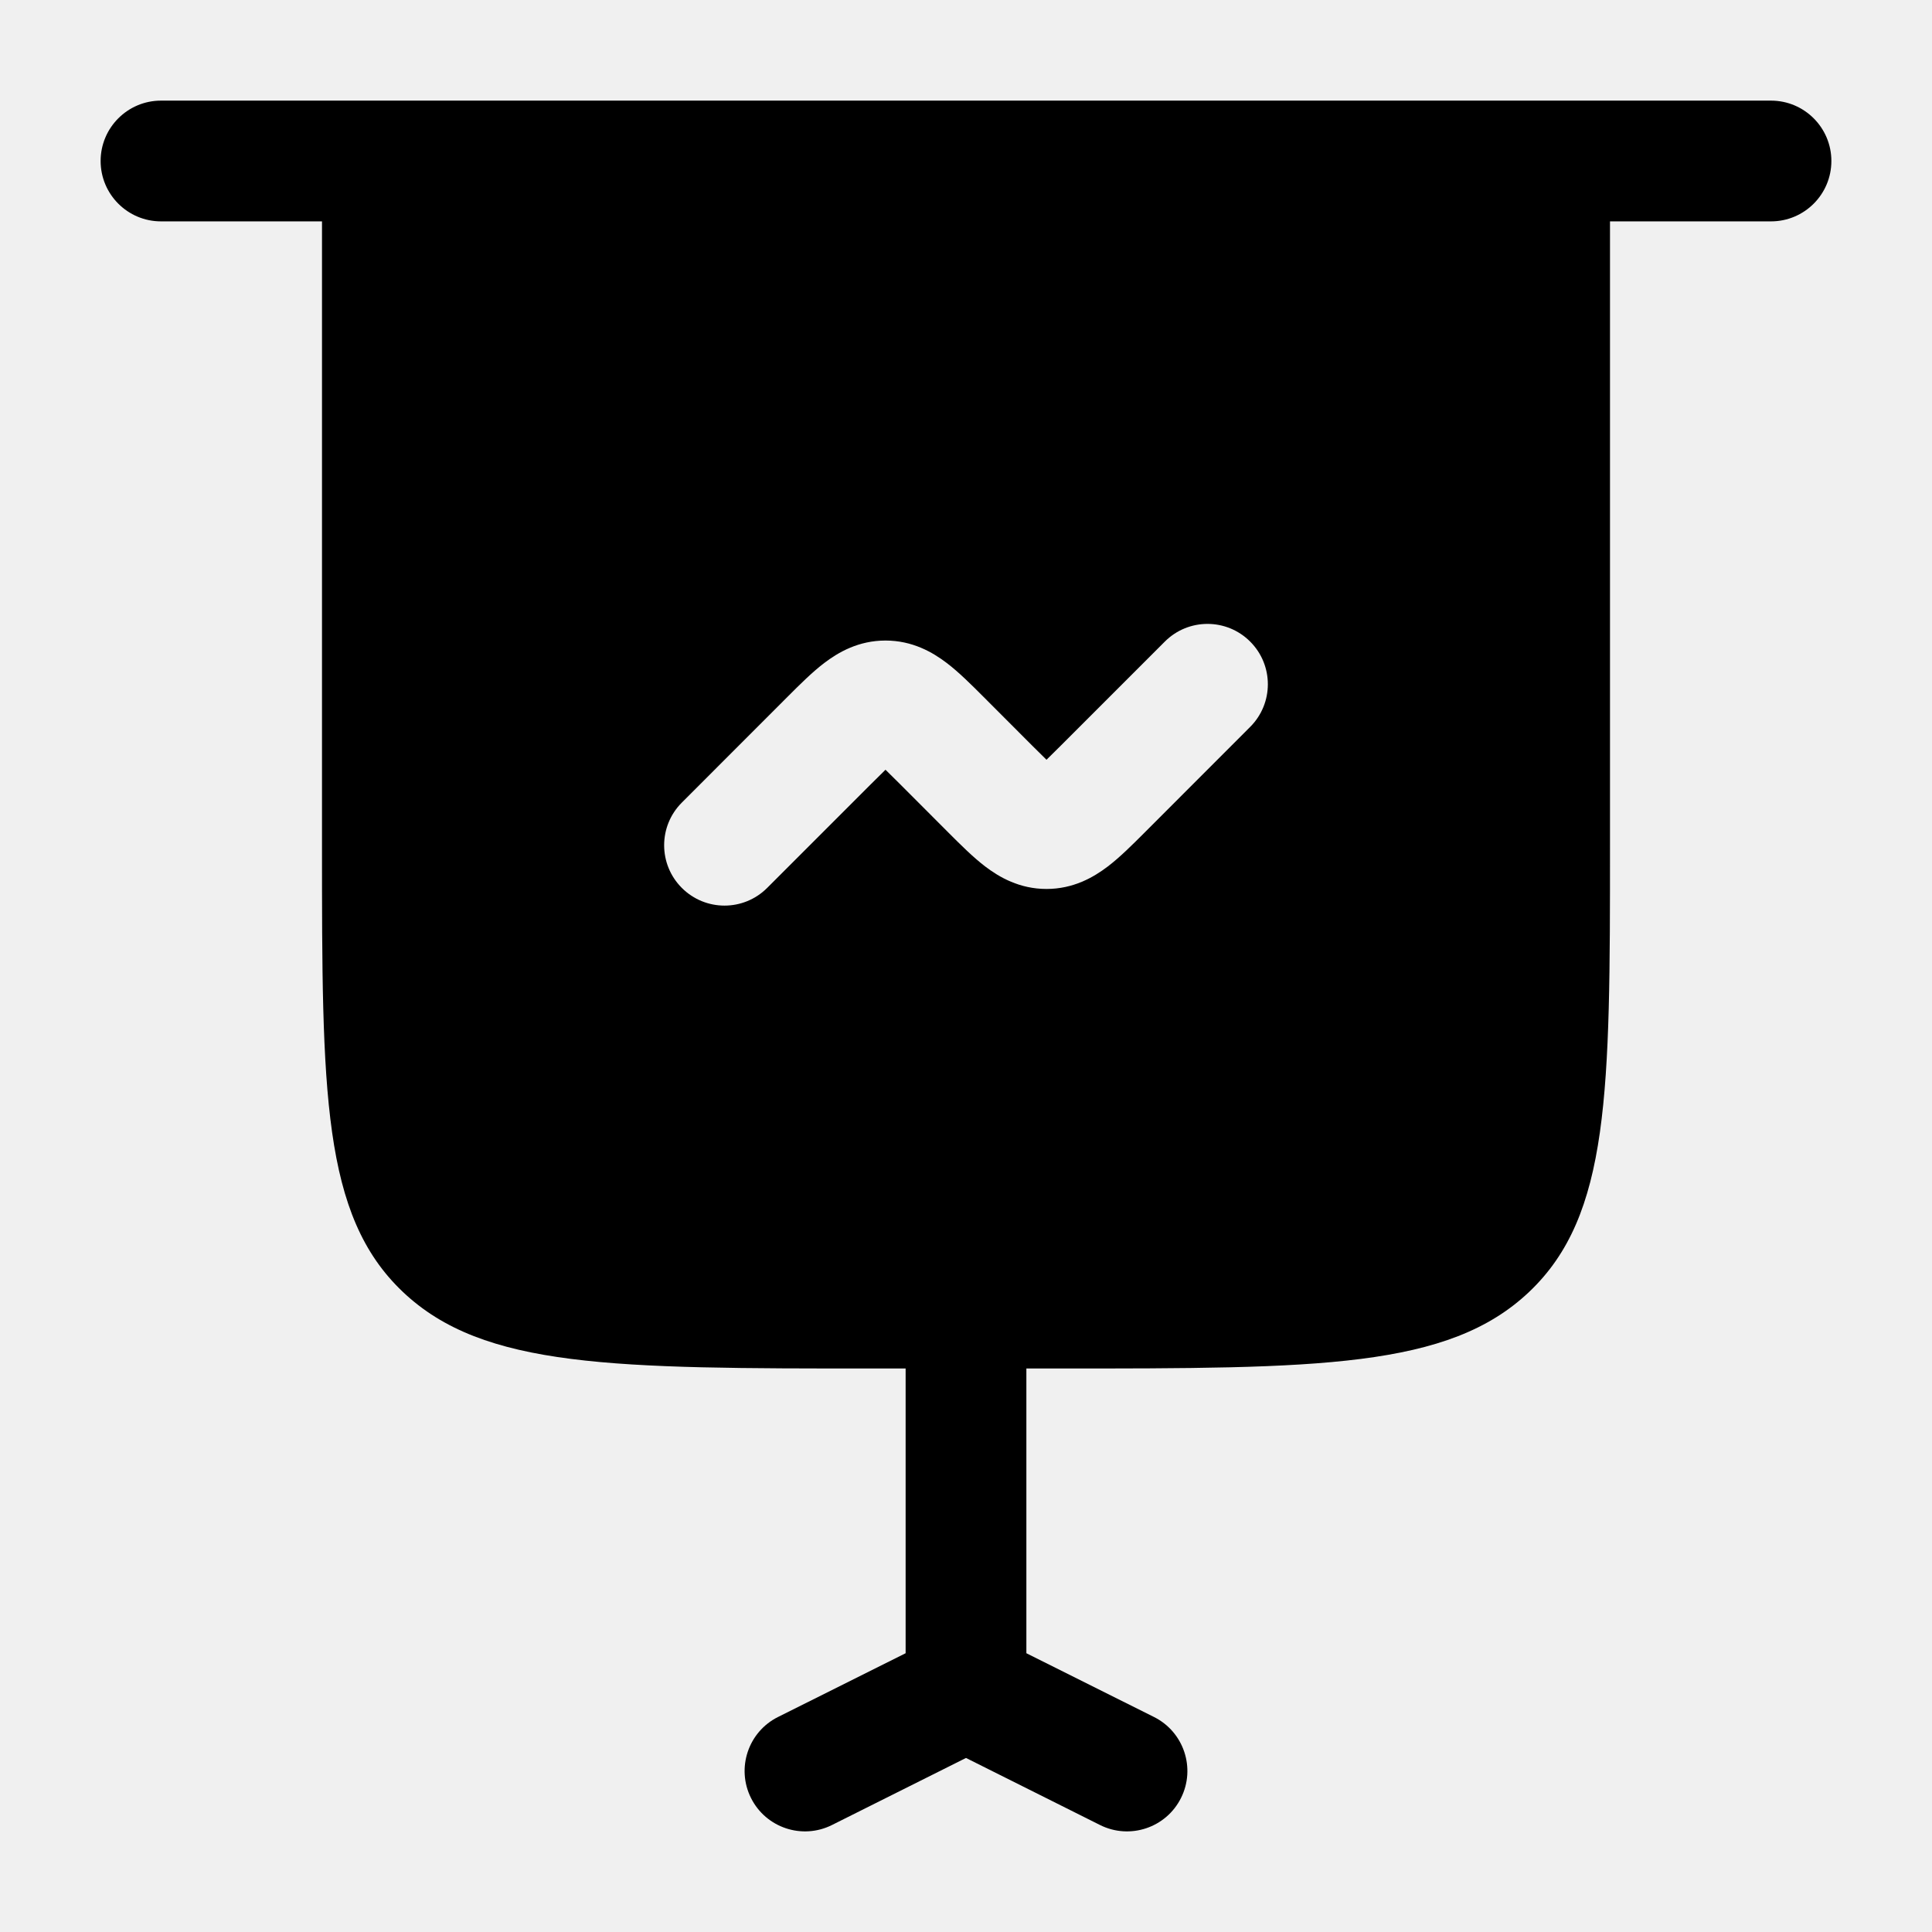
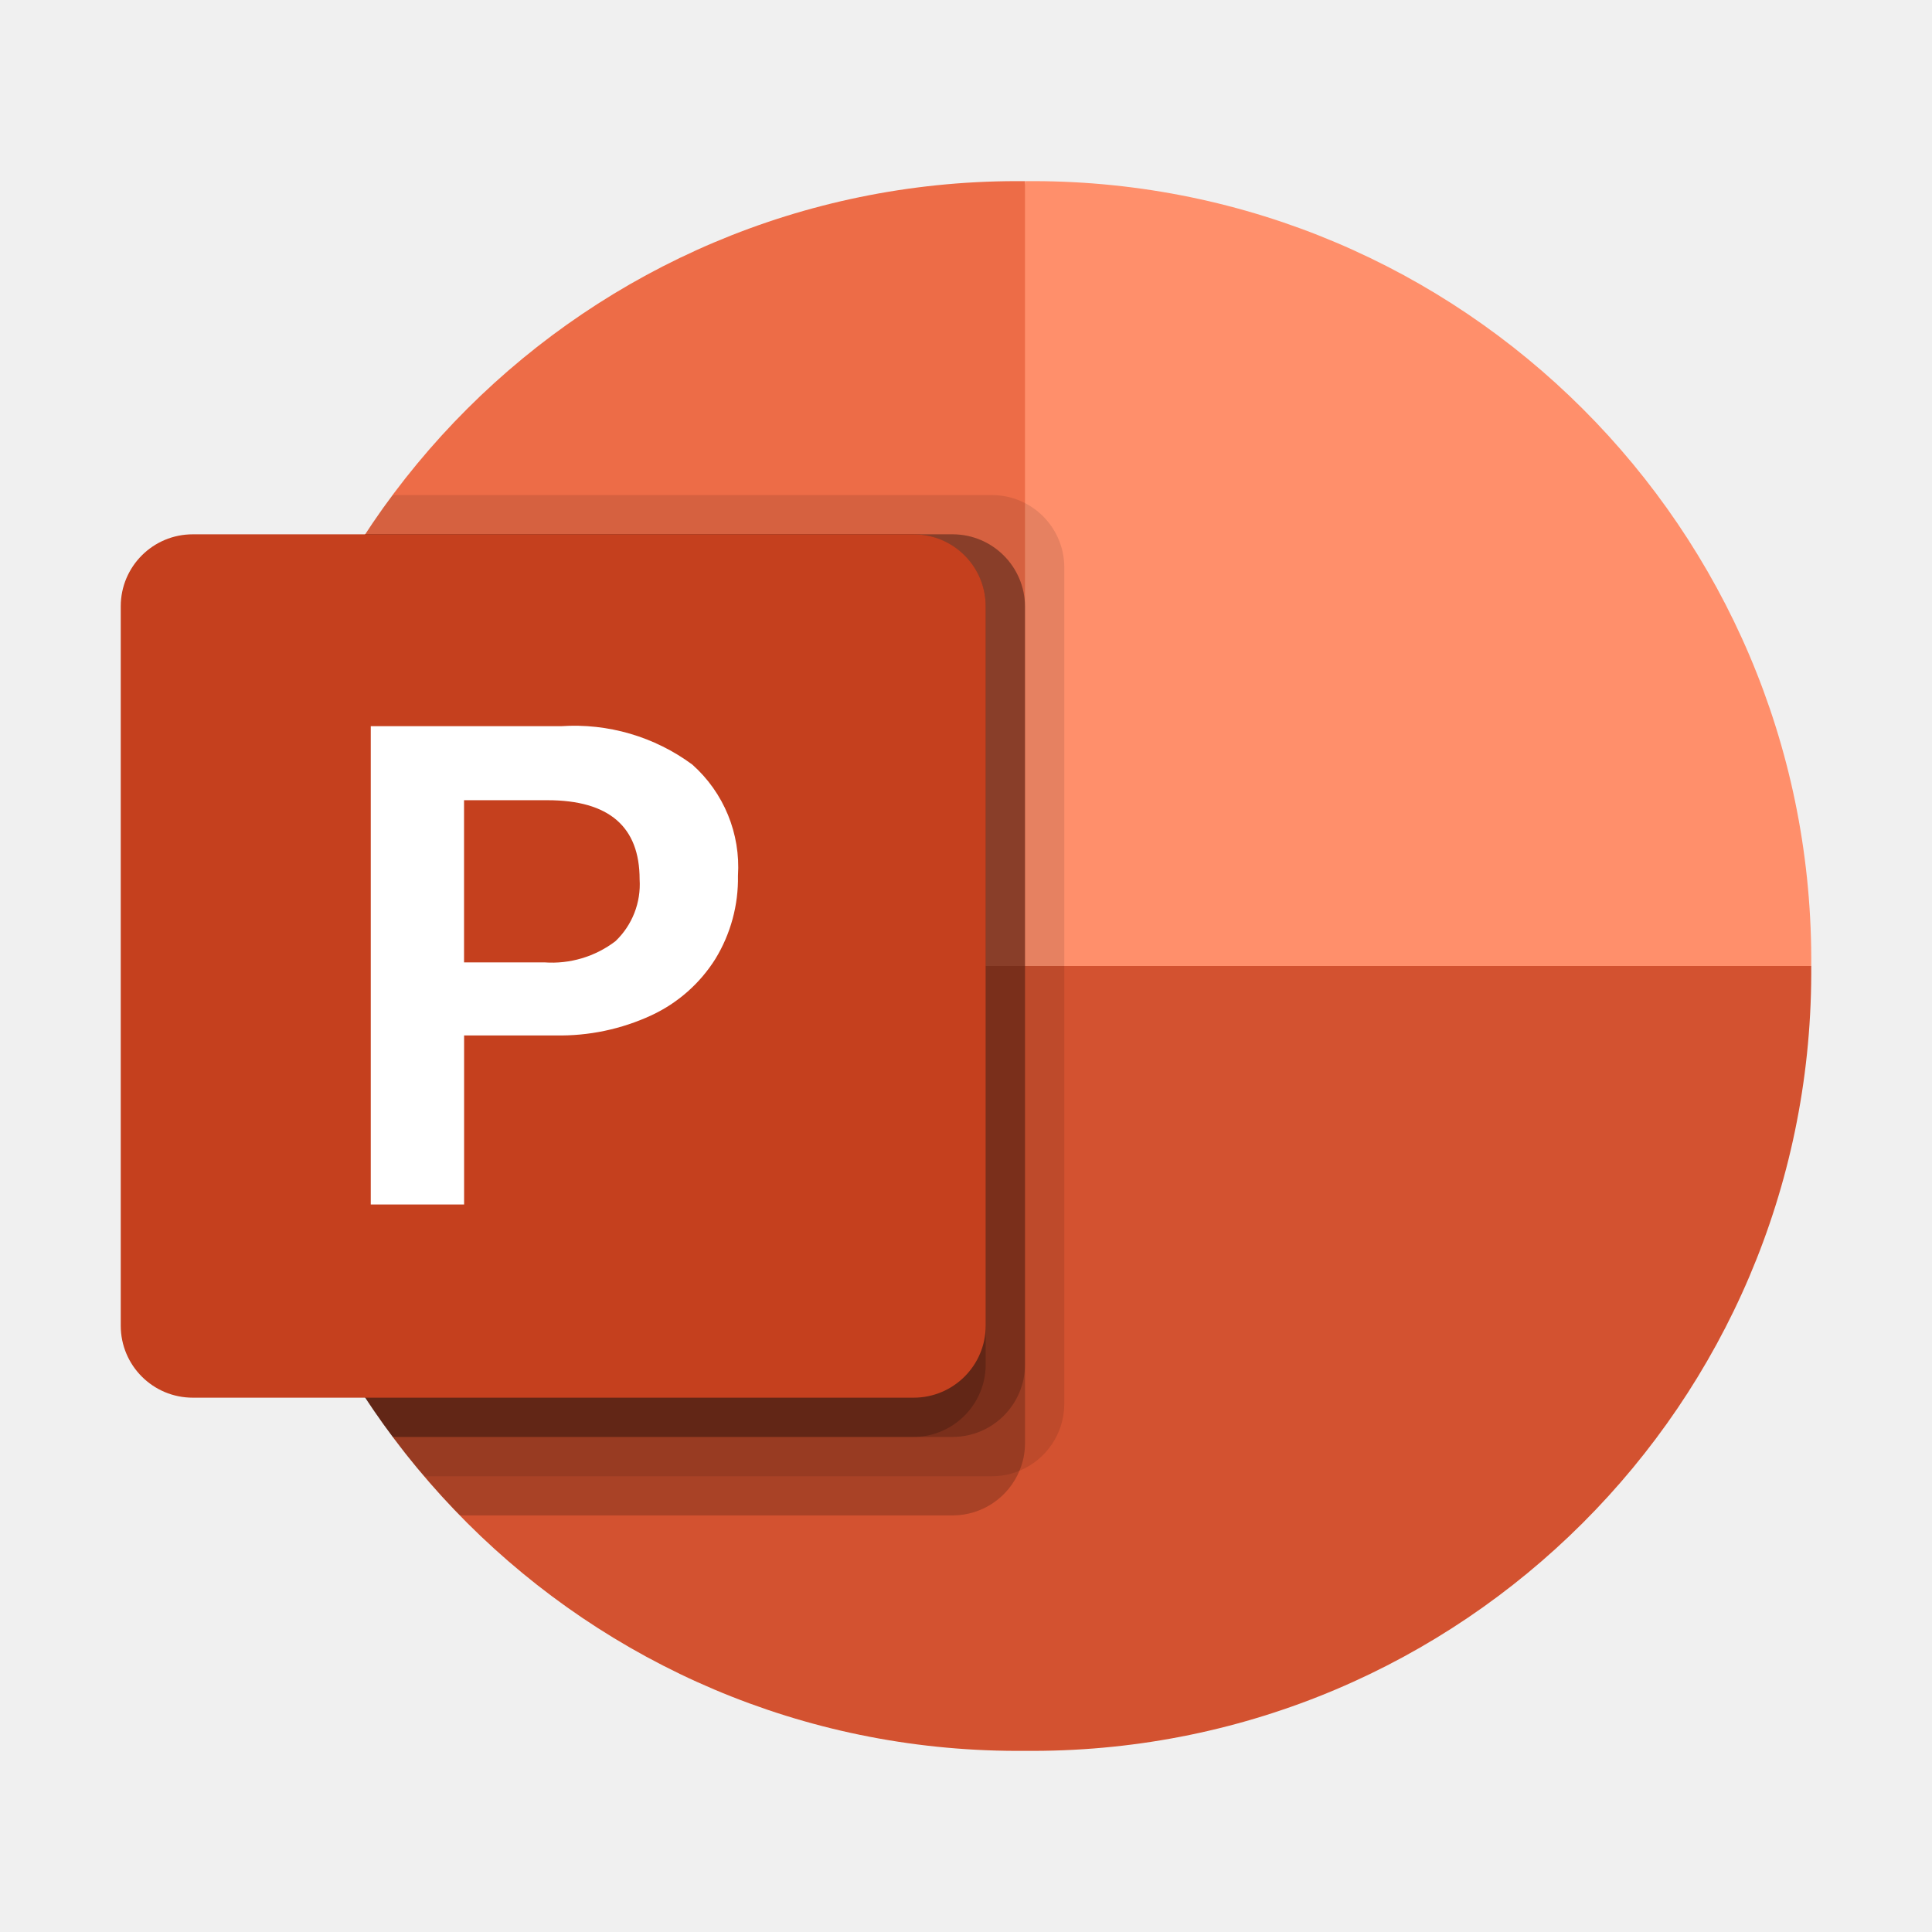
- <svg xmlns="http://www.w3.org/2000/svg" viewBox="0 0 24 24" fill="none">
+ <svg xmlns="http://www.w3.org/2000/svg" viewBox="0 0 32 32" fill="#000000">
  <g id="SVGRepo_bgCarrier" stroke-width="0" />
  <g id="SVGRepo_tracerCarrier" stroke-linecap="round" stroke-linejoin="round" />
  <g id="SVGRepo_iconCarrier">
-     <path fill-rule="evenodd" clip-rule="evenodd" d="M2 1.25C1.586 1.25 1.25 1.586 1.25 2C1.25 2.414 1.586 2.75 2 2.75H4V10.5C4 13.564 4 15.096 5.004 16.048C6.008 17 7.625 17 10.857 17H11.25V20.537L9.665 21.329C9.294 21.514 9.144 21.965 9.329 22.335C9.514 22.706 9.965 22.856 10.335 22.671L12 21.838L13.665 22.671C14.035 22.856 14.486 22.706 14.671 22.335C14.856 21.965 14.706 21.514 14.335 21.329L12.75 20.537V17H13.143C16.375 17 17.992 17 18.996 16.048C20 15.096 20 13.564 20 10.5V2.75H22C22.414 2.75 22.75 2.414 22.75 2C22.75 1.586 22.414 1.25 22 1.25H2ZM15.53 7.97C15.823 8.263 15.823 8.737 15.53 9.03L14.213 10.348C14.068 10.493 13.911 10.65 13.761 10.764C13.585 10.898 13.334 11.043 13 11.043C12.666 11.043 12.415 10.898 12.239 10.764C12.089 10.65 11.932 10.493 11.787 10.348L11.177 9.737C11.107 9.667 11.05 9.611 11 9.562C10.95 9.611 10.893 9.667 10.823 9.737L9.53 11.03C9.237 11.323 8.763 11.323 8.47 11.03C8.177 10.737 8.177 10.263 8.47 9.97L9.787 8.652C9.932 8.507 10.089 8.35 10.239 8.236C10.415 8.102 10.666 7.957 11 7.957C11.334 7.957 11.585 8.102 11.761 8.236C11.911 8.35 12.068 8.507 12.213 8.652L12.823 9.263C12.893 9.333 12.95 9.389 13 9.438C13.05 9.389 13.107 9.333 13.177 9.263L14.47 7.97C14.763 7.677 15.237 7.677 15.53 7.97Z" fill="currentColor" />
+     <defs>
+       <linearGradient id="a" x1="4.494" y1="-1748.086" x2="13.832" y2="-1731.914" gradientTransform="translate(0 1756)" gradientUnits="userSpaceOnUse">
+         <stop offset="0" stop-color="#ca4c28" />
+         <stop offset="0.5" stop-color="#c5401e" />
+         <stop offset="1" stop-color="#b62f14" />
+       </linearGradient>
+     </defs>
+     <path d="M18.93,17.3,16.977,3h-.146A12.9,12.9,0,0,0,3.953,15.854V16Z" style="fill:#ed6c47" />
+     <path d="M17.123,3h-.146V16l6.511,2.6L30,16v-.146A12.9,12.9,0,0,0,17.123,3Z" style="fill:#ff8f6b" />
+     <path d="M30,16v.143A12.905,12.905,0,0,1,17.12,29h-.287A12.907,12.907,0,0,1,3.953,16.143V16Z" style="fill:#d35230" />
+     <path d="M17.628,9.389V23.26a1.2,1.2,0,0,1-.742,1.1,1.16,1.16,0,0,1-.45.091H7.027c-.182-.208-.358-.429-.521-.65a12.735,12.735,0,0,1-2.553-7.657v-.286A12.705,12.705,0,0,1,6.05,8.85c.143-.221.293-.442.456-.65h9.93A1.2,1.2,0,0,1,17.628,9.389Z" style="opacity:0.1;isolation:isolate" />
+     <path d="M16.977,10.04V23.911a1.15,1.15,0,0,1-.091.448,1.2,1.2,0,0,1-1.1.741H7.62q-.309-.314-.593-.65c-.182-.208-.358-.429-.521-.65a12.735,12.735,0,0,1-2.553-7.657v-.286A12.705,12.705,0,0,1,6.05,8.85h9.735A1.2,1.2,0,0,1,16.977,10.04Z" style="opacity:0.2;isolation:isolate" />
+     <path d="M16.977,10.04V22.611A1.2,1.2,0,0,1,15.785,23.8H6.506a12.735,12.735,0,0,1-2.553-7.657v-.286A12.705,12.705,0,0,1,6.05,8.85h9.735A1.2,1.2,0,0,1,16.977,10.04Z" style="opacity:0.2;isolation:isolate" />
+     <path d="M16.326,10.04V22.611A1.2,1.2,0,0,1,15.134,23.8H6.506a12.735,12.735,0,0,1-2.553-7.657v-.286A12.705,12.705,0,0,1,6.05,8.85h9.084A1.2,1.2,0,0,1,16.326,10.04Z" style="opacity:0.2;isolation:isolate" />
+     <path d="M3.194,8.85H15.132a1.193,1.193,0,0,1,1.194,1.191V21.959a1.193,1.193,0,0,1-1.194,1.191H3.194A1.192,1.192,0,0,1,2,21.959V10.041A1.192,1.192,0,0,1,3.194,8.85Z" style="fill:#c5401e" />
+     <path d="M9.293,12.028a3.287,3.287,0,0,1,2.174.636,2.27,2.27,0,0,1,.756,1.841,2.555,2.555,0,0,1-.373,1.376,2.49,2.49,0,0,1-1.059.935A3.607,3.607,0,0,1,9.2,17.15H7.687v2.8H6.141V12.028ZM7.686,15.94H9.017a1.735,1.735,0,0,0,1.177-.351,1.3,1.3,0,0,0,.4-1.025q0-1.309-1.525-1.31H7.686V15.94Z" style="fill:#fff" />
  </g>
</svg>
